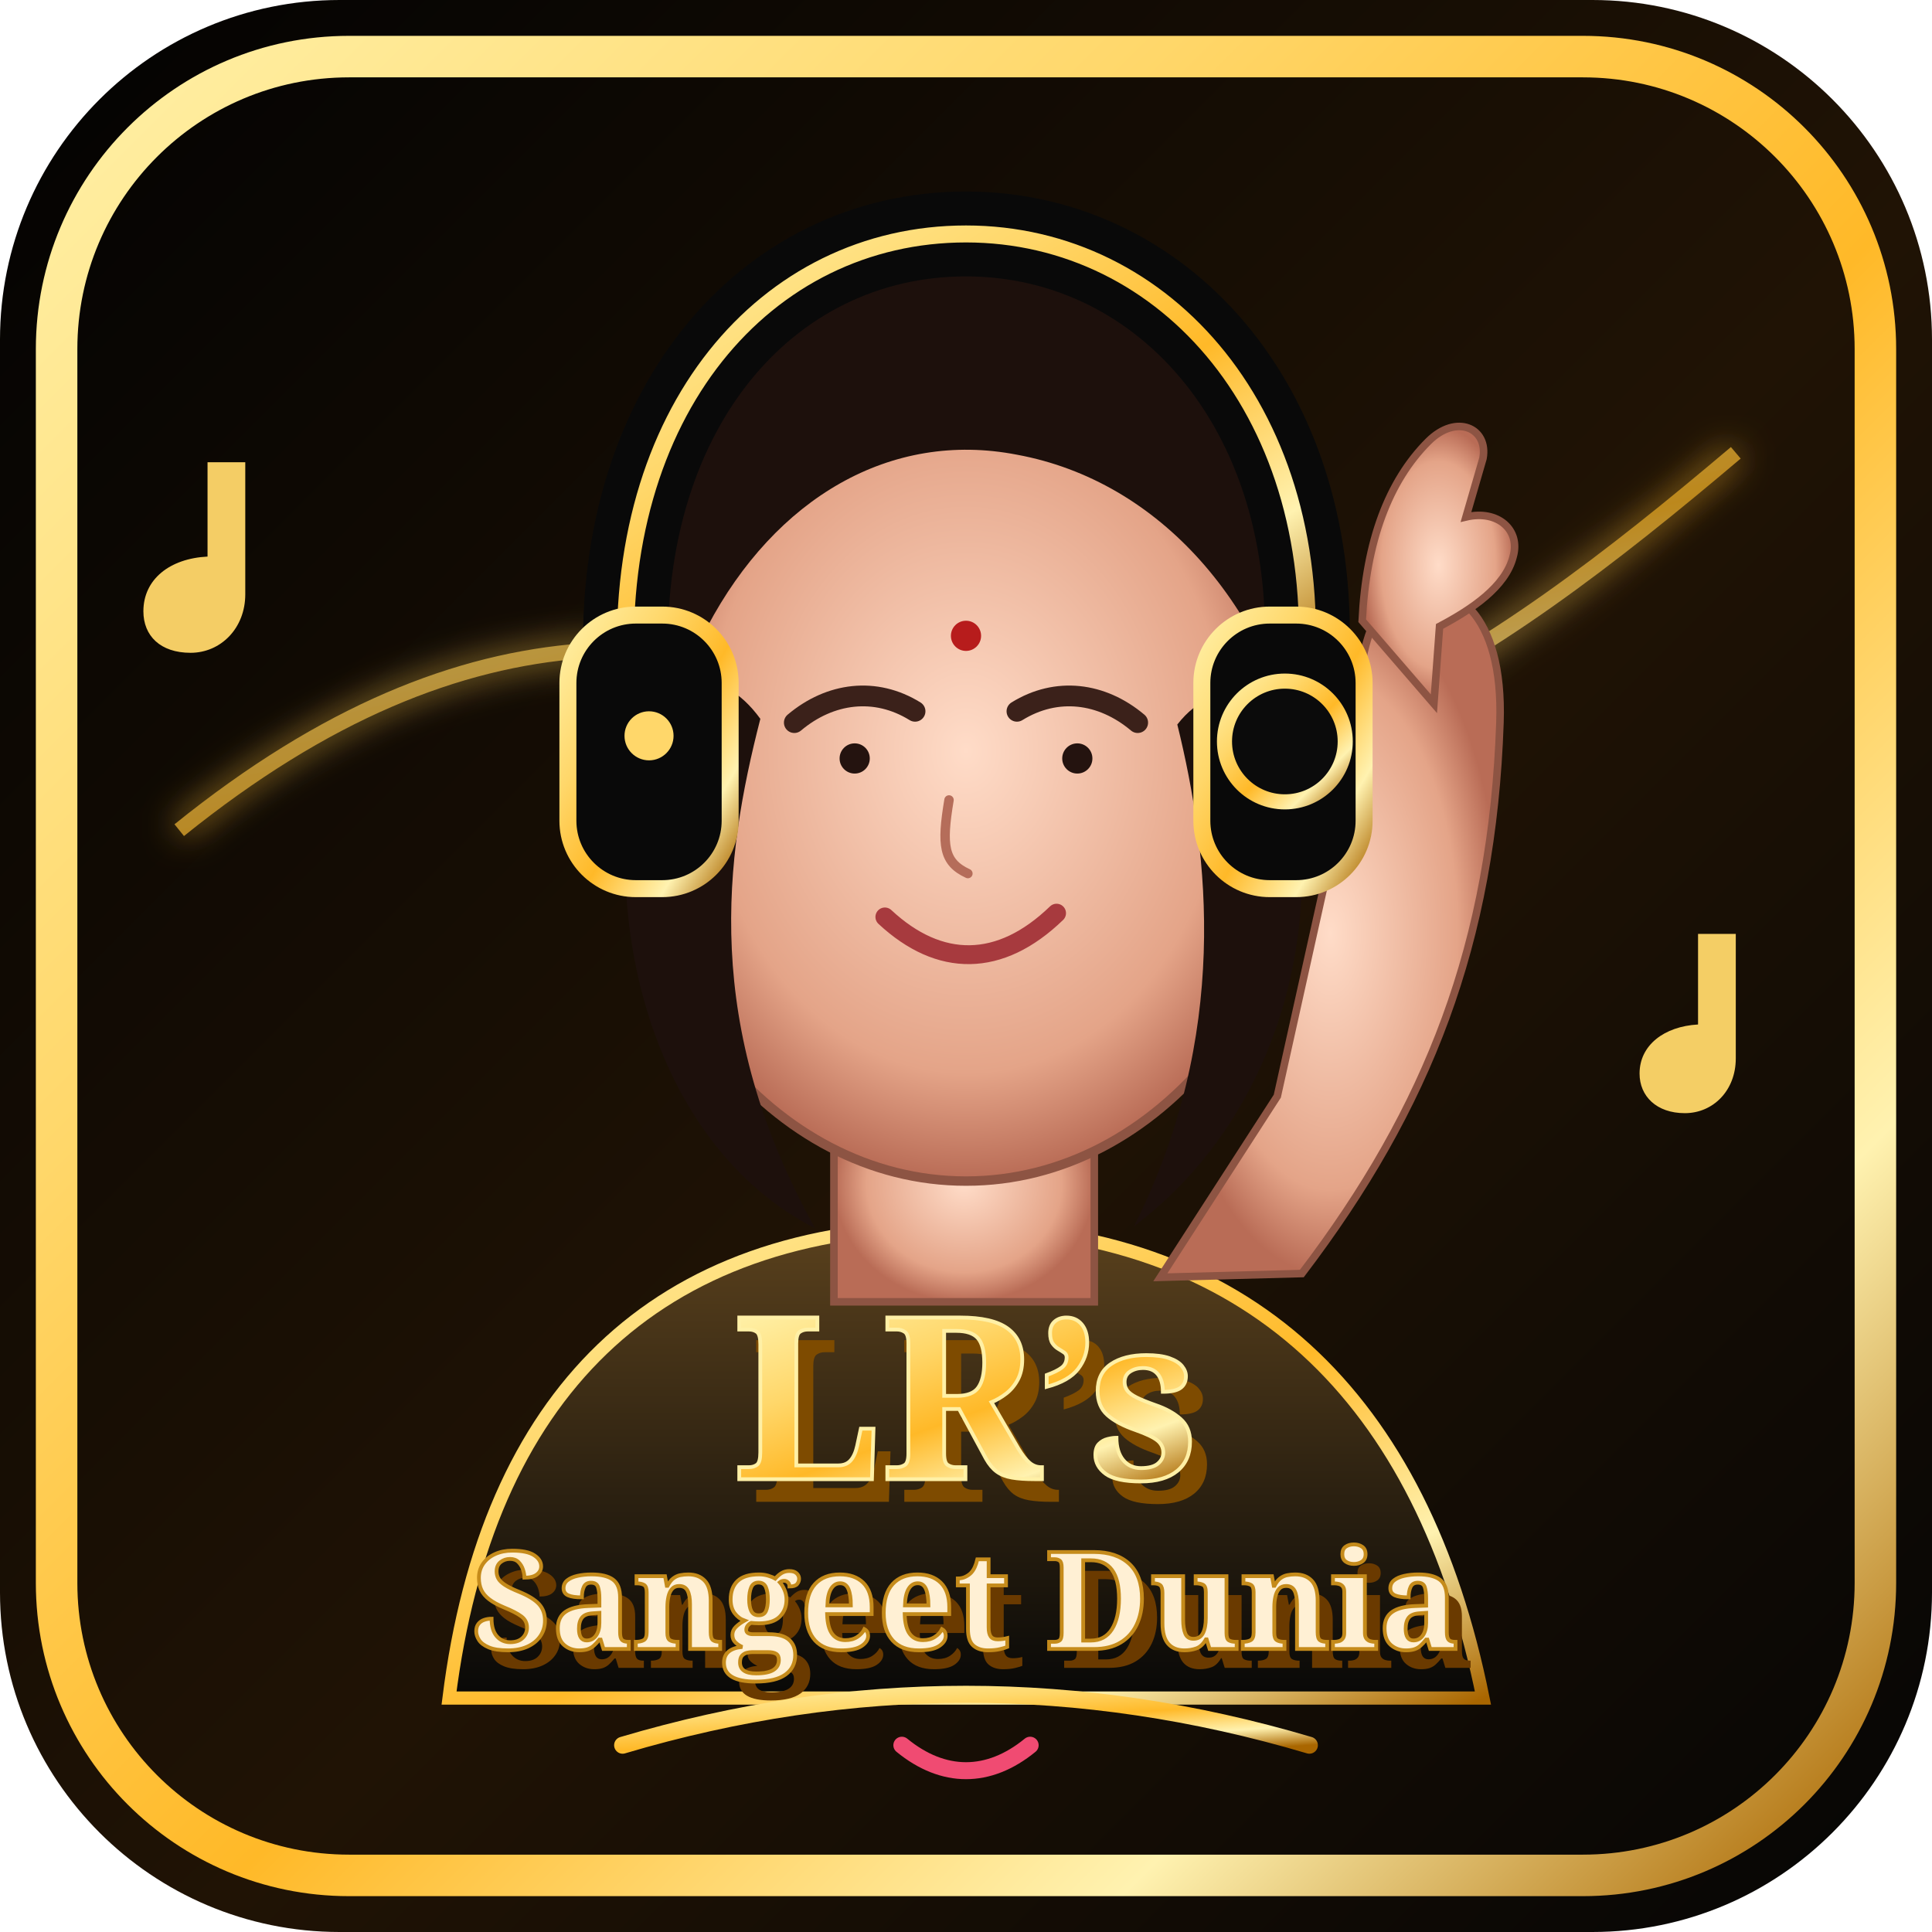
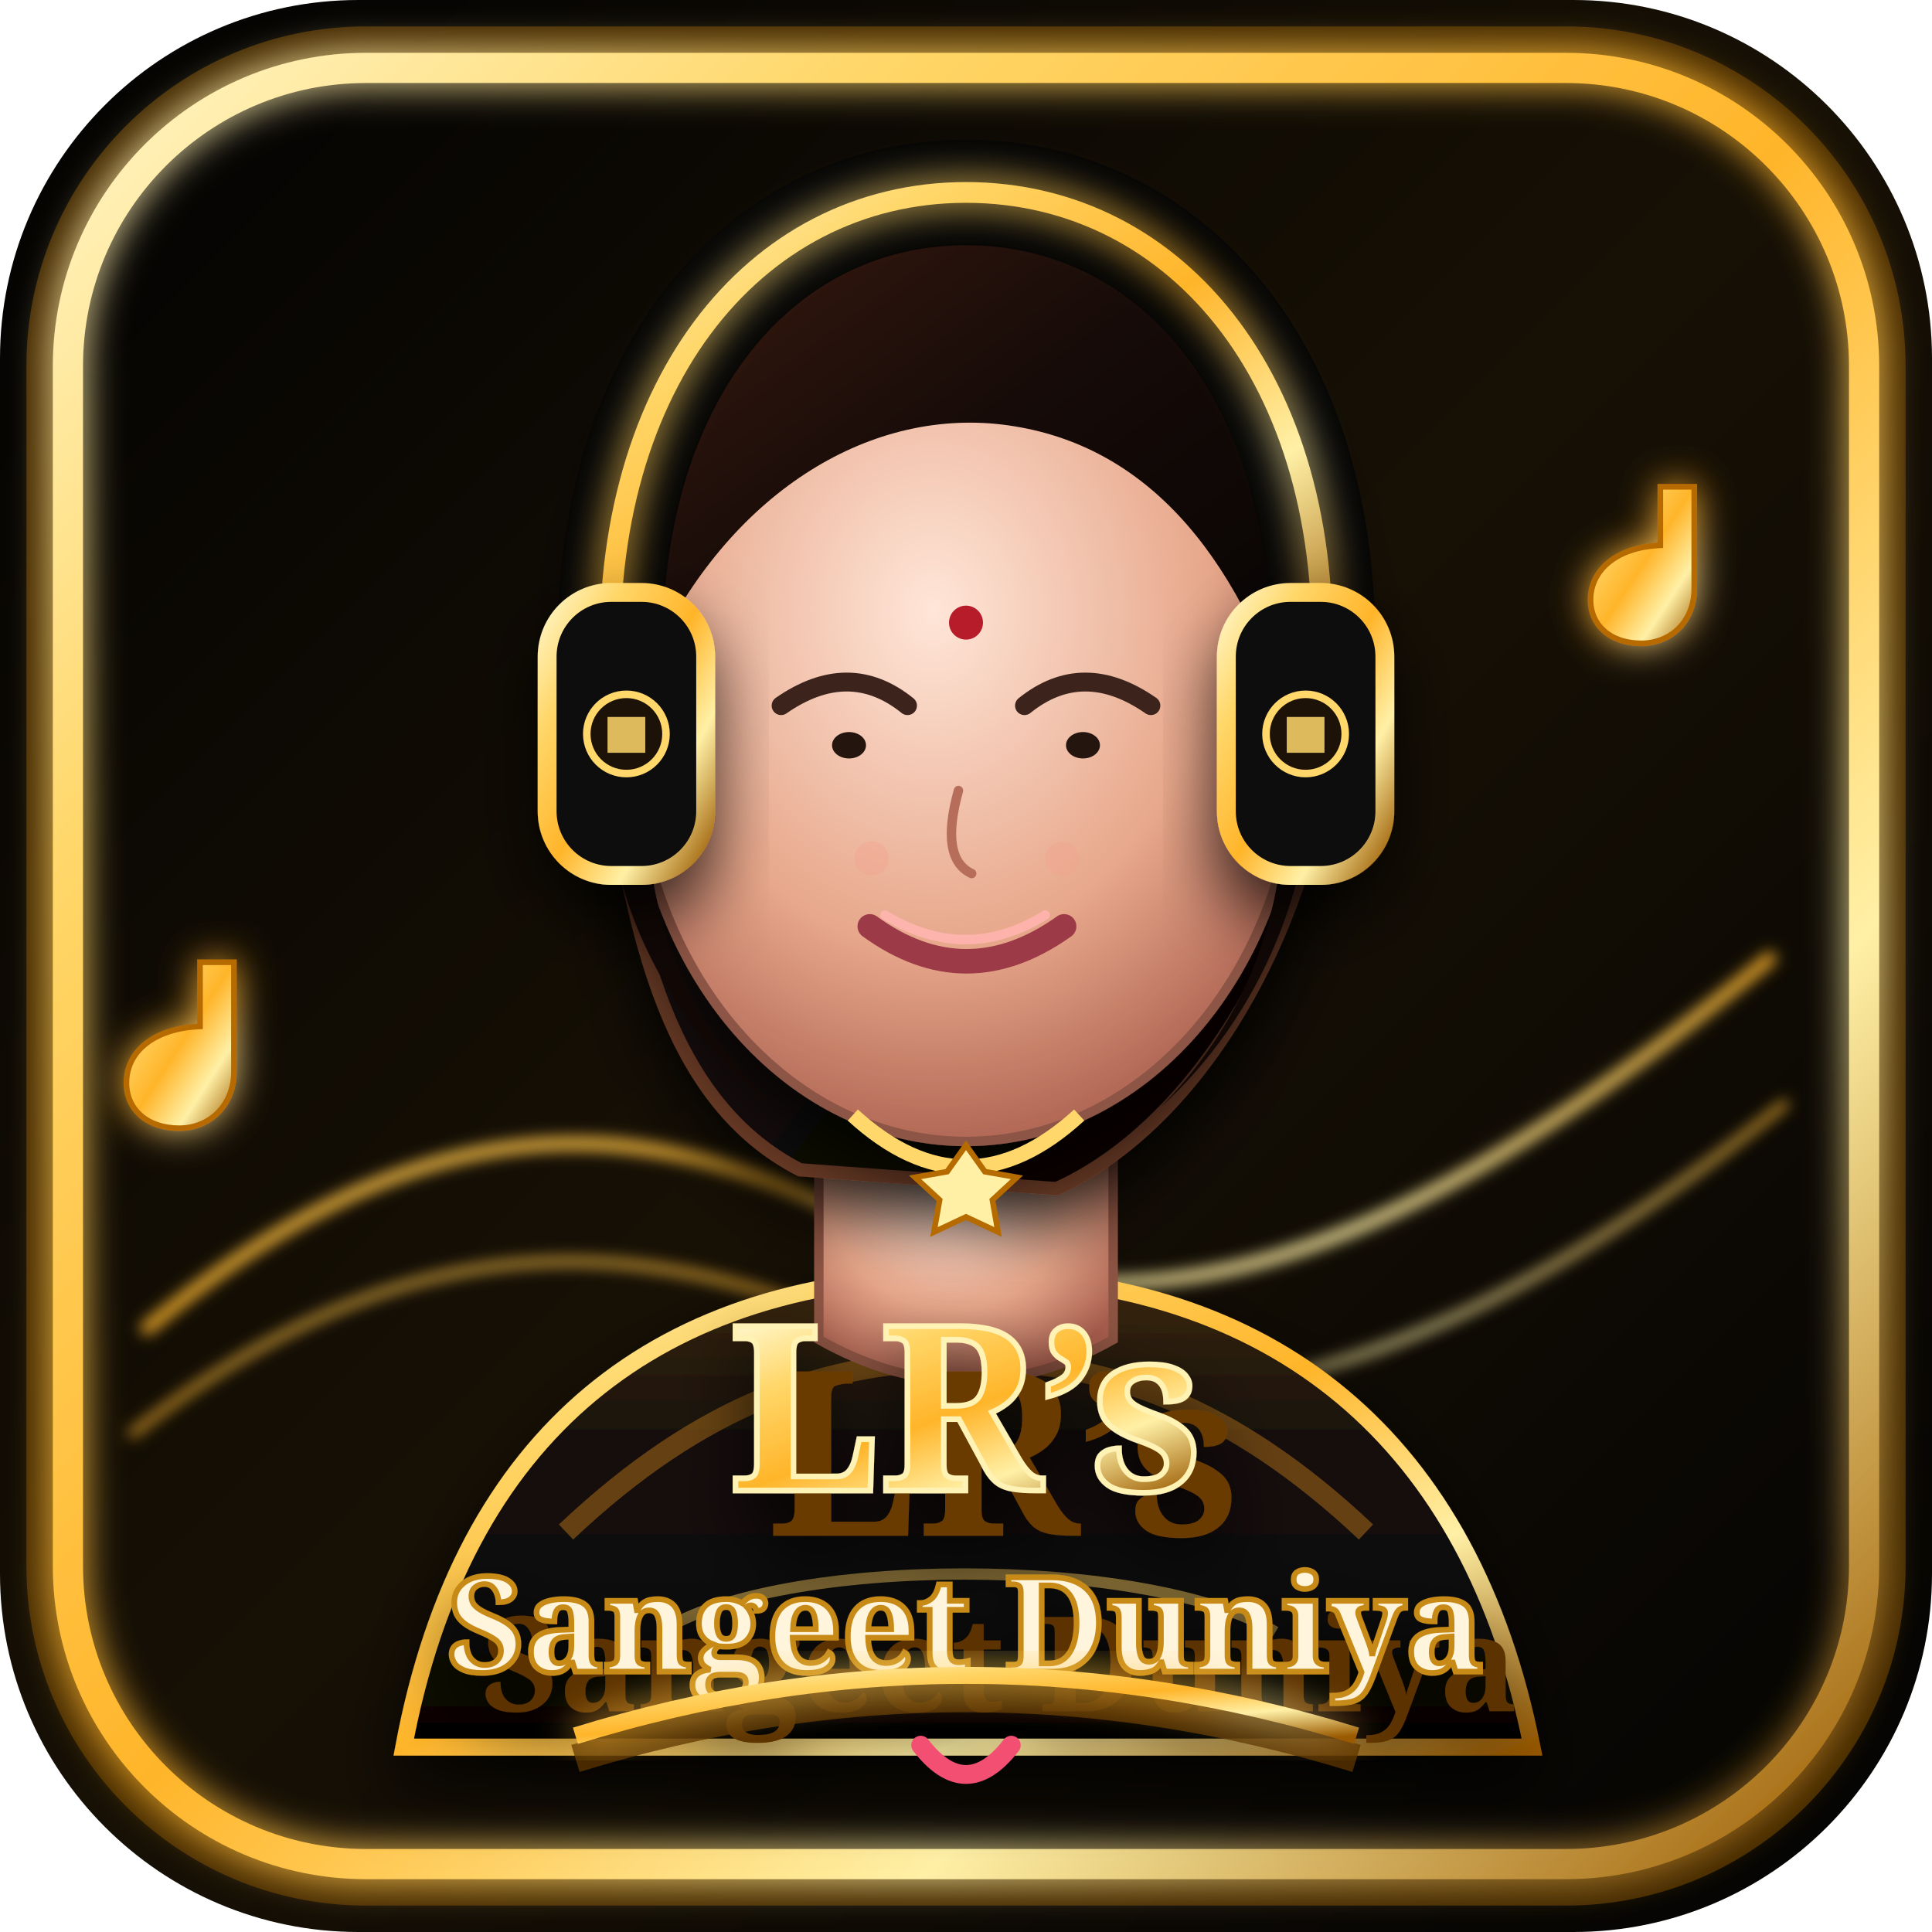
<svg xmlns="http://www.w3.org/2000/svg" width="1024" height="1024" viewBox="0 0 1024 1024">
  <defs>
    <linearGradient id="bg" x1="0" y1="0" x2="1" y2="1">
      <stop offset="0" stop-color="#020202" />
-       <stop offset=".55" stop-color="#201305" />
+       <stop offset=".5" stop-color="#171005" />
+       <stop offset="1" stop-color="#030303" />
+     </linearGradient>
+     <linearGradient id="gold" x1="0" y1="0" x2="1" y2="1">
+       <stop offset="0" stop-color="#FFF6C7" />
+       <stop offset=".22" stop-color="#FFD76A" />
+       <stop offset=".5" stop-color="#FFB52A" />
+       <stop offset=".74" stop-color="#FFF0A6" />
+       <stop offset="1" stop-color="#9A5A00" />
+     </linearGradient>
+     <linearGradient id="goldDeep" x1="0" y1="0" x2="0" y2="1">
+       <stop offset="0" stop-color="#FFE889" />
+       <stop offset=".5" stop-color="#FFB21F" />
+       <stop offset="1" stop-color="#7A4300" />
+     </linearGradient>
+     <radialGradient id="skin" cx=".45" cy=".34" r=".7">
+       <stop offset="0" stop-color="#FFE6D8" />
+       <stop offset=".6" stop-color="#E7A78B" />
+       <stop offset="1" stop-color="#A95E4D" />
+     </radialGradient>
+     <linearGradient id="hair" x1="0" y1="0" x2="1" y2="1">
+       <stop offset="0" stop-color="#3A1A10" />
+       <stop offset=".45" stop-color="#160B08" />
+       <stop offset="1" stop-color="#050303" />
+     </linearGradient>
+     <linearGradient id="dress" x1="0" y1="0" x2="0" y2="1">
+       <stop offset="0" stop-color="#3A2813" />
+       <stop offset=".35" stop-color="#17100A" />
      <stop offset="1" stop-color="#050505" />
    </linearGradient>
-     <linearGradient id="gold" x1="0" y1="0" x2="1" y2="1">
-       <stop offset="0" stop-color="#FFF0A6" />
-       <stop offset=".3" stop-color="#FFD76A" />
-       <stop offset=".55" stop-color="#FFB928" />
-       <stop offset=".8" stop-color="#FFF2B0" />
-       <stop offset="1" stop-color="#A96600" />
-     </linearGradient>
-     <radialGradient id="skin">
-       <stop offset="0" stop-color="#FFDCC8" />
-       <stop offset=".75" stop-color="#E4A488" />
-       <stop offset="1" stop-color="#B96C56" />
-     </radialGradient>
-     <linearGradient id="dress" x1="0" y1="0" x2="0" y2="1">
-       <stop stop-color="#5A411D" />
-       <stop offset="1" stop-color="#080807" />
-     </linearGradient>
-     <filter id="glow">
-       <feGaussianBlur stdDeviation="9" result="b" />
+     <filter id="glow" x="-40%" y="-40%" width="180%" height="180%">
+       <feGaussianBlur stdDeviation="10" result="b" />
      <feMerge>
        <feMergeNode in="b" />
        <feMergeNode in="SourceGraphic" />
      </feMerge>
    </filter>
+     <filter id="shadow" x="-40%" y="-40%" width="180%" height="180%">
+       <feDropShadow dx="0" dy="18" stdDeviation="18" flood-color="#000000" flood-opacity=".75" />
+     </filter>
+     <filter id="soft" x="-40%" y="-40%" width="180%" height="180%">
+       <feGaussianBlur stdDeviation="4" />
+     </filter>
  </defs>
-   <rect width="1024" height="1024" rx="180" fill="url(#bg)" />
-   <rect x="30" y="30" width="964" height="964" rx="155" fill="none" stroke="url(#gold)" stroke-width="22" />
-   <path d="M95 440C250 315 375 330 500 385C650 450 790 350 920 240" fill="none" stroke="url(#gold)" stroke-width="8" opacity=".7" filter="url(#glow)" />
-   <g fill="#FFD76A" opacity=".95">
-     <path d="M110 245h20v70c0 18-13 31-29 31s-25-9-25-22c0-17 14-28 34-29v-50z" />
-     <path d="M900 495h20v66c0 17-12 29-27 29s-24-9-24-21c0-15 13-25 31-26v-48z" />
+   <rect width="1024" height="1024" rx="190" fill="url(#bg)" />
+   <rect x="28" y="28" width="968" height="968" rx="166" fill="none" stroke="#5F3A00" stroke-width="28" opacity=".7" />
+   <rect x="36" y="36" width="952" height="952" rx="158" fill="none" stroke="url(#gold)" stroke-width="16" filter="url(#glow)" />
+   <g opacity=".9" filter="url(#soft)" fill="none" stroke="url(#gold)" stroke-linecap="round">
+     <path d="M78 704 C220 585 335 585 458 648 C604 722 748 665 938 508" stroke-width="7" />
+     <path d="M70 760 C214 646 340 650 470 710 C612 775 765 731 946 585" stroke-width="4" />
  </g>
-   <path d="M238 900c20-160 108-250 266-250s250 91 282 250z" fill="url(#dress)" stroke="url(#gold)" stroke-width="7" />
-   <path d="M690 675c67-88 101-175 105-292 2-58-25-77-50-69-22 7-25 39-28 87l-40 180-62 96z" fill="url(#skin)" stroke="#8D5443" stroke-width="4" />
-   <path d="M442 565h138v125H442z" fill="url(#skin)" stroke="#8D5443" stroke-width="4" />
-   <ellipse cx="512" cy="398" rx="185" ry="228" fill="url(#skin)" stroke="#8D5443" stroke-width="5" />
-   <path d="M332 405c-31-150 48-278 182-278s215 116 176 281c-18-87-75-153-151-167-67-13-128 23-164 91-18 35-29 61-43 73z" fill="#1D100C" />
-   <path d="M340 388c-25 94 4 218 92 263-60-108-48-196-29-270-21-29-50-26-63 7z" fill="#1D100C" />
-   <path d="M680 396c26 83 2 193-79 254 51-101 40-197 23-266 22-28 48-14 56 12z" fill="#1D100C" />
-   <path d="M332 360c-8-142 74-236 180-236s191 96 180 236" fill="none" stroke="#090909" stroke-width="45" />
-   <path d="M332 360c-8-142 74-236 180-236s191 96 180 236" fill="none" stroke="url(#gold)" stroke-width="9" />
-   <rect x="301" y="326" width="86" height="145" rx="36" fill="#090909" stroke="url(#gold)" stroke-width="9" />
-   <rect x="637" y="326" width="86" height="145" rx="36" fill="#090909" stroke="url(#gold)" stroke-width="9" />
-   <circle cx="344" cy="390" r="13" fill="#FFD76A" />
-   <circle cx="680" cy="390" r="13" fill="#FFD76A" />
-   <path d="M421 383c19-16 43-19 64-6M539 377c21-13 45-10 64 6" fill="none" stroke="#3B211A" stroke-width="11" stroke-linecap="round" />
-   <circle cx="453" cy="402" r="8" fill="#24130F" />
-   <circle cx="571" cy="402" r="8" fill="#24130F" />
-   <path d="M503 424c-4 24-3 33 10 39" fill="none" stroke="#B56D5A" stroke-width="5" stroke-linecap="round" />
-   <path d="M469 486c29 27 61 27 91-2" fill="none" stroke="#A73A3E" stroke-width="10" stroke-linecap="round" />
-   <circle cx="512" cy="337" r="8" fill="#B71C1C" />
-   <path d="M722 329c2-42 14-74 35-95 15-15 32-7 29 9l-9 31c17-4 29 7 25 21-4 16-22 28-39 37l-3 41z" fill="url(#skin)" stroke="#8D5443" stroke-width="4" />
-   <circle cx="681" cy="393" r="32" fill="#0B0B0B" stroke="url(#gold)" stroke-width="8" />
-   <g font-family="Georgia,serif" font-weight="900" text-anchor="middle">
-     <text x="512" y="784" font-size="120" fill="#7E4B00" transform="translate(9 12)">LR’s</text>
-     <text x="512" y="784" font-size="120" fill="url(#gold)" stroke="#FFF0A6" stroke-width="2">LR’s</text>
-     <text x="512" y="874" font-size="72" fill="#6A3A00" transform="translate(8 10)">Sangeet Dunia</text>
-     <text x="512" y="874" font-size="72" fill="#FFF0D4" stroke="#C58B1B" stroke-width="2">Sangeet Dunia</text>
+   <path d="M214 926 C245 760 348 676 512 676 C676 676 780 764 812 926 Z" fill="url(#dress)" stroke="url(#gold)" stroke-width="9" filter="url(#shadow)" />
+   <path d="M300 812 C372 744 438 721 512 721 C586 721 653 745 724 812" fill="none" stroke="#A66A18" stroke-width="11" opacity=".55" />
+   <path d="M350 865 C413 824 608 824 676 865" fill="none" stroke="#F2C55B" stroke-width="6" opacity=".55" />
+   <path d="M434 574 L590 574 L590 710 Q512 754 434 710 Z" fill="url(#skin)" stroke="#8D5443" stroke-width="5" />
+   <path d="M322 404 C286 229 383 118 512 118 C641 118 738 231 702 411          C688 502 633 597 560 630 L424 620 C354 584 336 497 322 404 Z" fill="url(#hair)" stroke="#6B3B26" stroke-width="7" filter="url(#shadow)" />
+   <ellipse cx="512" cy="392" rx="176" ry="213" fill="url(#skin)" stroke="#8C5444" stroke-width="5" filter="url(#shadow)" />
+   <path d="M336 392 C306 240 390 126 512 126 C634 126 716 239 687 393          C659 298 611 238 538 226 C466 214 392 257 350 340 Z" fill="url(#hair)" />
+   <path d="M351 354 C332 438 343 523 411 587 C352 543 315 468 322 388 Z" fill="#110806" />
+   <path d="M673 354 C691 439 680 521 615 587 C667 540 700 466 695 389 Z" fill="#110806" />
+   <path d="M324 364 C315 206 399 102 512 102 C625 102 710 205 700 364" fill="none" stroke="#060606" stroke-width="56" />
+   <path d="M324 364 C315 206 399 102 512 102 C625 102 710 205 700 364" fill="none" stroke="url(#gold)" stroke-width="11" filter="url(#glow)" />
+   <rect x="290" y="314" width="84" height="150" rx="34" fill="#090909" stroke="url(#gold)" stroke-width="10" filter="url(#shadow)" />
+   <rect x="650" y="314" width="84" height="150" rx="34" fill="#090909" stroke="url(#gold)" stroke-width="10" filter="url(#shadow)" />
+   <circle cx="332" cy="389" r="21" fill="#1C1208" stroke="#FFD76A" stroke-width="4" />
+   <circle cx="692" cy="389" r="21" fill="#1C1208" stroke="#FFD76A" stroke-width="4" />
+   <path d="M322 380 L342 380 L342 399 L322 399 Z" fill="#FFD76A" opacity=".85" />
+   <path d="M682 380 L702 380 L702 399 L682 399 Z" fill="#FFD76A" opacity=".85" />
+   <path d="M414 374 Q450 349 481 374" fill="none" stroke="#3C241C" stroke-width="10" stroke-linecap="round" />
+   <path d="M543 374 Q574 349 610 374" fill="none" stroke="#3C241C" stroke-width="10" stroke-linecap="round" />
+   <ellipse cx="450" cy="395" rx="9" ry="7" fill="#24150F" />
+   <ellipse cx="574" cy="395" rx="9" ry="7" fill="#24150F" />
+   <path d="M508 419 Q498 455 515 463" fill="none" stroke="#B66D59" stroke-width="5" stroke-linecap="round" />
+   <path d="M461 491 Q512 528 564 491" fill="none" stroke="#9D3A48" stroke-width="13" stroke-linecap="round" />
+   <path d="M469 485 Q512 511 554 485" fill="none" stroke="#FFB5AF" stroke-width="5" stroke-linecap="round" opacity=".9" />
+   <circle cx="512" cy="330" r="9" fill="#B71C2B" />
+   <circle cx="462" cy="455" r="9" fill="#F2A18E" opacity=".42" />
+   <circle cx="563" cy="455" r="9" fill="#F2A18E" opacity=".42" />
+   <path d="M452 591 Q512 646 572 591" fill="none" stroke="#FFD76A" stroke-width="8" />
+   <path d="M512 607 l10 14 17 3 -13 12 3 17 -17 -8 -17 8 3 -17 -13 -12 17 -3z" fill="#FFF0A6" stroke="#B56B00" stroke-width="3" />
+   <g fill="url(#gold)" stroke="#B66A00" stroke-width="3" filter="url(#glow)">
+     <path d="M106 510 h18 v58 c0 18 -13 30 -29 30 c-17 0 -28 -10 -28 -24 c0 -17 15 -29 39 -30 z" />
+     <path d="M880 258 h18 v54 c0 18 -13 29 -28 29 c-17 0 -27 -10 -27 -23 c0 -16 14 -28 37 -29 z" />
  </g>
-   <path d="M330 925q182-54 364 0" fill="none" stroke="url(#gold)" stroke-width="9" stroke-linecap="round" />
-   <path d="M478 925c22 18 46 18 68 0" fill="none" stroke="#F04B72" stroke-width="9" stroke-linecap="round" />
+   <g font-family="Georgia,serif" font-weight="900" text-anchor="middle" filter="url(#shadow)">
+     <text x="520" y="798" font-size="122" fill="#6A3A00" transform="translate(12 16)">LR’s</text>
+     <text x="512" y="790" font-size="122" fill="url(#gold)" stroke="#FFF2B5" stroke-width="3">LR’s</text>
+     <text x="520" y="894" font-size="70" fill="#5B3200" transform="translate(10 13)">Sangeet Duniya</text>
+     <text x="512" y="886" font-size="70" fill="#FFF4DC" stroke="#C78A18" stroke-width="3">Sangeet Duniya</text>
+   </g>
+   <path d="M305 932 Q512 868 719 932" fill="none" stroke="#5A3300" stroke-width="15" opacity=".8" />
+   <path d="M305 920 Q512 856 719 920" fill="none" stroke="url(#gold)" stroke-width="9" filter="url(#glow)" />
+   <path d="M488 925 Q512 956 536 925" fill="none" stroke="#F24F72" stroke-width="10" stroke-linecap="round" />
</svg>
